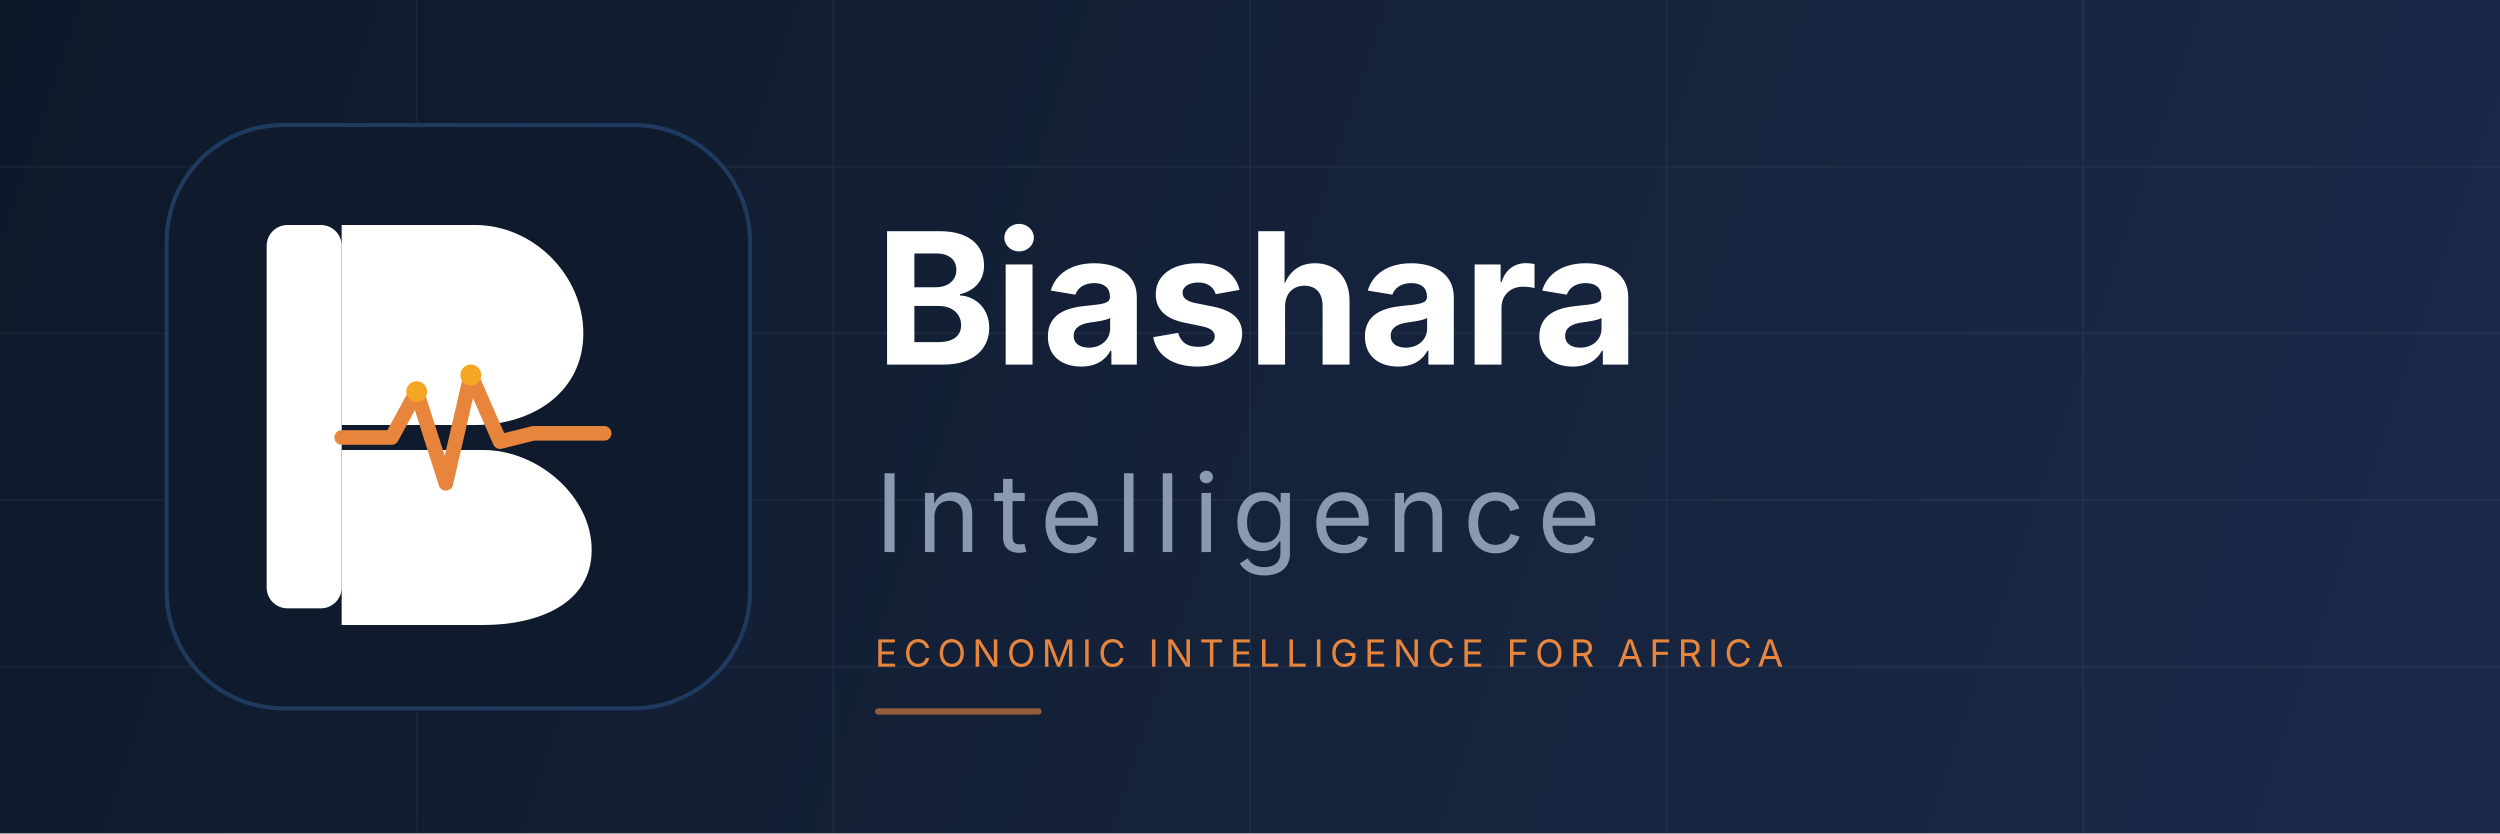
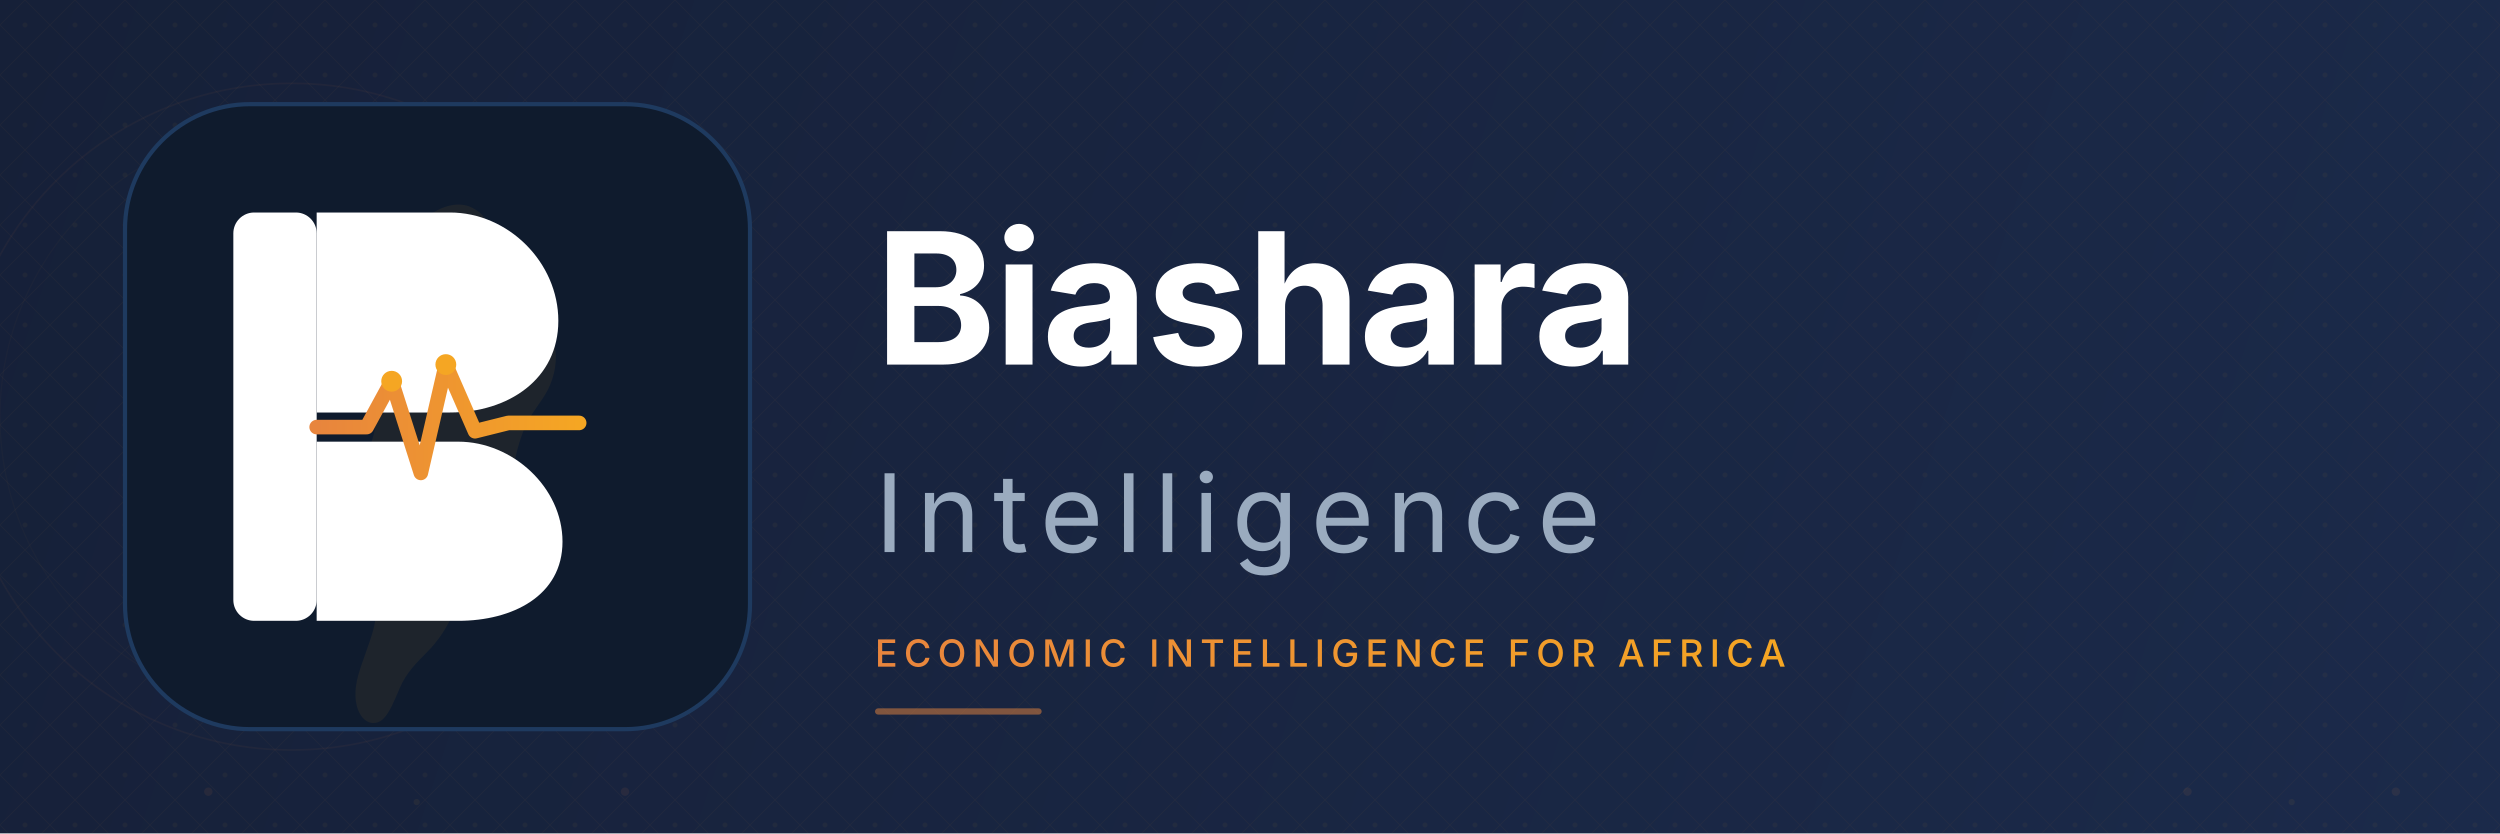
<svg xmlns="http://www.w3.org/2000/svg" viewBox="0 0 1200 400" width="1200" height="400">
  <defs>
    <linearGradient id="bg" x1="0" y1="0" x2="1200" y2="400" gradientUnits="userSpaceOnUse">
-       <stop offset="0%" stop-color="#0D1929" />
+       <stop offset="0%" stop-color="#162038" />
      <stop offset="100%" stop-color="#1B2A4A" />
    </linearGradient>
-     <linearGradient id="accent" x1="0" y1="0" x2="1" y2="0">
+     <linearGradient id="pulse" x1="0" y1="0" x2="1" y2="0">
      <stop offset="0%" stop-color="#E8853D" />
      <stop offset="100%" stop-color="#F5A623" />
    </linearGradient>
+     <linearGradient id="tagline-grad" x1="0" y1="0" x2="1" y2="0">
+       <stop offset="0%" stop-color="#E8853D" />
+       <stop offset="100%" stop-color="#F5A623" />
+     </linearGradient>
+     <pattern id="kanga" x="0" y="0" width="24" height="24" patternUnits="userSpaceOnUse">
+       <rect width="24" height="24" fill="none" />
+       <path d="M12,0 L24,12 L12,24 L0,12Z" fill="none" stroke="#E8853D" stroke-width="0.3" opacity="0.06" />
+       <circle cx="12" cy="12" r="1.2" fill="#F5A623" opacity="0.04" />
+     </pattern>
  </defs>
-   <rect width="1200" height="400" rx="0" fill="url(#bg)" />
-   <g opacity="0.04" stroke="#FFFFFF" stroke-width="1">
-     <line x1="0" y1="80" x2="1200" y2="80" />
-     <line x1="0" y1="160" x2="1200" y2="160" />
-     <line x1="0" y1="240" x2="1200" y2="240" />
-     <line x1="0" y1="320" x2="1200" y2="320" />
-     <line x1="200" y1="0" x2="200" y2="400" />
-     <line x1="400" y1="0" x2="400" y2="400" />
-     <line x1="600" y1="0" x2="600" y2="400" />
-     <line x1="800" y1="0" x2="800" y2="400" />
-     <line x1="1000" y1="0" x2="1000" y2="400" />
-   </g>
-   <g transform="translate(80, 60)">
-     <rect x="0" y="0" width="280" height="280" rx="56" ry="56" fill="#0F1B2D" stroke="#1E3A5F" stroke-width="2" />
-     <rect x="48" y="48" width="36" height="184" rx="10" fill="#FFFFFF" />
-     <path d="M84,48 L148,48 C176,48 200,72 200,100 C200,128 176,144 148,144 L84,144Z" fill="#FFFFFF" />
-     <path d="M84,156 L152,156 C178,156 204,178 204,204 C204,230 178,240 152,240 L84,240Z" fill="#FFFFFF" />
-     <polyline points="84,150 108,150 120,128 134,172 146,120 160,152 176,148 210,148" fill="none" stroke="#E8853D" stroke-width="7" stroke-linecap="round" stroke-linejoin="round" />
-     <circle cx="120" cy="128" r="5" fill="#F5A623" />
-     <circle cx="146" cy="120" r="5" fill="#F5A623" />
+   <rect width="1200" height="400" fill="url(#bg)" />
+   <rect width="1200" height="400" fill="url(#kanga)" />
+   <circle cx="140" cy="200" r="160" fill="none" stroke="#E8853D" stroke-width="0.8" opacity="0.05" />
+   <circle cx="140" cy="200" r="140" fill="none" stroke="#F5A623" stroke-width="0.5" opacity="0.03" />
+   <g transform="translate(60, 50)">
+     <rect x="0" y="0" width="300" height="300" rx="60" ry="60" fill="#0F1B2D" stroke="#1E3A5F" stroke-width="2" />
+     <g opacity="0.07" fill="#F5A623">
+       <path d="M148,52 C153,49 159,47 165,49 C170,51 173,54 175,59                C177,64 179,71 182,78 C185,85 190,90 195,95                C200,100 204,107 206,115 C208,123 206,131 203,137                C200,143 195,148 192,155 C189,162 187,170 186,178                C185,186 182,193 178,199 C174,205 169,211 166,219                C163,227 161,235 158,243 C155,251 150,258 145,263                C140,268 135,273 132,280 C129,287 127,292 124,295                C121,298 116,298 113,293 C110,288 110,281 112,274                C114,267 117,260 119,253 C121,246 121,239 119,232                C117,225 114,220 111,215 C108,210 106,203 106,196                C106,189 108,182 111,177 C114,172 117,167 119,160                C121,153 121,146 119,139 C117,132 115,125 115,118                C115,111 117,104 120,99 C123,94 126,89 130,84                C134,79 136,72 138,65 C140,58 143,54 148,52Z" />
+     </g>
+     <rect x="52" y="52" width="40" height="196" rx="10" fill="#FFFFFF" />
+     <path d="M92,52 L156,52 C184,52 208,76 208,104 C208,132 184,148 156,148 L92,148Z" fill="#FFFFFF" />
+     <path d="M92,162 L160,162 C186,162 210,184 210,210 C210,236 186,248 160,248 L92,248Z" fill="#FFFFFF" />
+     <polyline points="92,155 116,155 128,133 142,177 154,125 168,157 184,153 218,153" fill="none" stroke="url(#pulse)" stroke-width="7" stroke-linecap="round" stroke-linejoin="round" />
+     <circle cx="128" cy="133" r="5" fill="#F5A623" />
+     <circle cx="154" cy="125" r="5" fill="#F5A623" />
  </g>
  <g transform="translate(420, 0)">
    <text x="0" y="175" font-family="'Inter', 'SF Pro Display', 'Segoe UI', system-ui, -apple-system, sans-serif" font-size="88" font-weight="700" fill="#FFFFFF" letter-spacing="-1">Biashara</text>
-     <text x="0" y="265" font-family="'Inter', 'SF Pro Display', 'Segoe UI', system-ui, -apple-system, sans-serif" font-size="52" font-weight="400" fill="#8899B0" letter-spacing="6">Intelligence</text>
-     <text x="0" y="320" font-family="'Inter', 'SF Pro Display', 'Segoe UI', system-ui, -apple-system, sans-serif" font-size="18" font-weight="400" fill="#E8853D" letter-spacing="3">ECONOMIC INTELLIGENCE FOR AFRICA</text>
+     <text x="0" y="265" font-family="'Inter', 'SF Pro Display', 'Segoe UI', system-ui, -apple-system, sans-serif" font-size="52" font-weight="400" fill="#9AABBF" letter-spacing="6">Intelligence</text>
+     <text x="0" y="320" font-family="'Inter', 'SF Pro Display', 'Segoe UI', system-ui, -apple-system, sans-serif" font-size="18" font-weight="500" fill="url(#tagline-grad)" letter-spacing="3">ECONOMIC INTELLIGENCE FOR AFRICA</text>
  </g>
-   <rect x="420" y="340" width="80" height="3" rx="1.5" fill="#E8853D" opacity="0.6" />
+   <rect x="420" y="340" width="80" height="3" rx="1.5" fill="#E8853D" opacity="0.5" />
+   <circle cx="100" cy="380" r="2" fill="#E8853D" opacity="0.08" />
+   <circle cx="200" cy="385" r="1.5" fill="#F5A623" opacity="0.06" />
+   <circle cx="300" cy="380" r="2" fill="#E8853D" opacity="0.08" />
+   <circle cx="1050" cy="380" r="2" fill="#E8853D" opacity="0.08" />
+   <circle cx="1100" cy="385" r="1.5" fill="#F5A623" opacity="0.06" />
+   <circle cx="1150" cy="380" r="2" fill="#E8853D" opacity="0.08" />
</svg>
